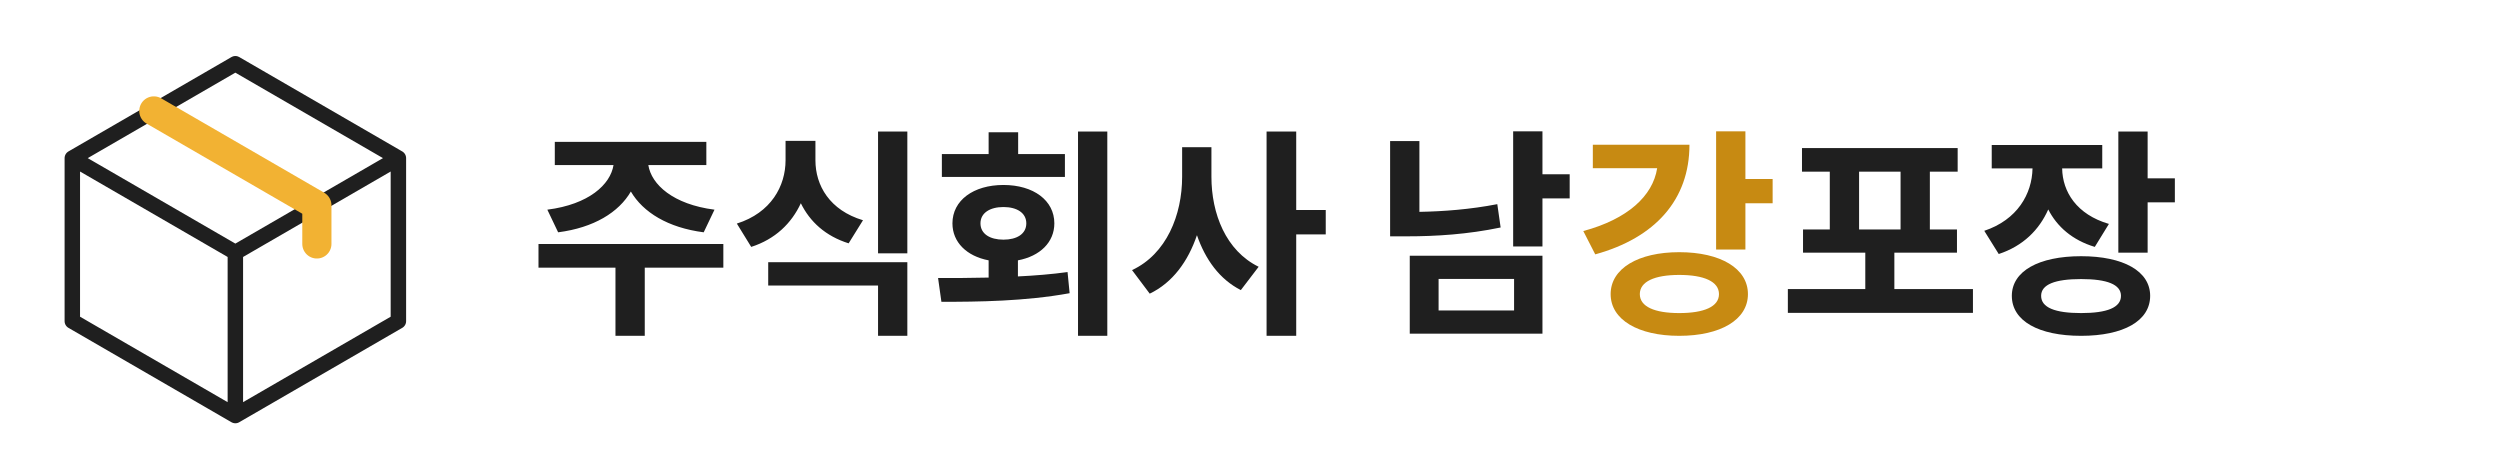
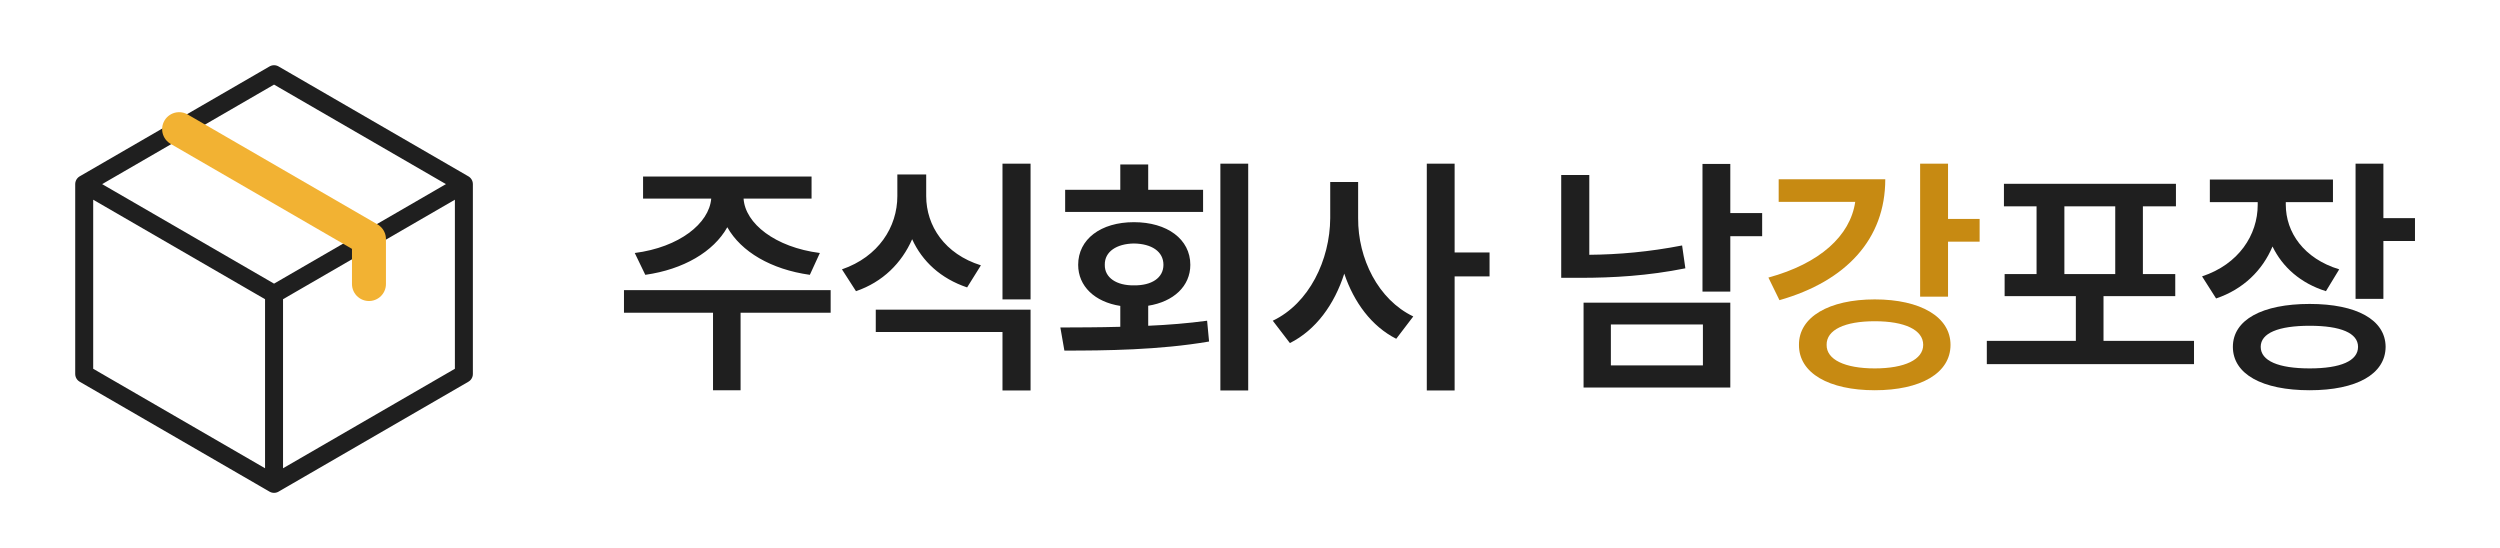
- <svg xmlns="http://www.w3.org/2000/svg" viewBox="0 0 340 64" role="img" aria-label="주식회사 남강포장">
+ <svg xmlns="http://www.w3.org/2000/svg" viewBox="0 0 292 64" role="img" aria-label="주식회사 남강포장">
  <g fill="none" stroke-linejoin="round" stroke-linecap="round" transform="translate(4 4) scale(1.167)">
    <path d="M24 4 43 15v19L24 45 5 34V15zM5 15l19 11 19-11M24 26v19" stroke="#1f1f1f" stroke-width="1.8" />
    <path d="M14.5 9.5 33.5 20.5v4.5" stroke="#f2b233" stroke-width="3.4" />
  </g>
-   <text x="72" y="43" font-family="Pretendard, 'Apple SD Gothic Neo', 'Malgun Gothic', sans-serif" font-size="30" font-weight="600" letter-spacing="-0.5" fill="#1f1f1f">주식회사 남<tspan fill="#c78a12">강</tspan>포장</text>
+   <path fill="#1f1f1f" d="M97.02 33.89L72.88 33.89L72.88 36.53L83.28 36.53L83.28 45.58L86.50 45.58L86.50 36.53L97.02 36.53ZM94.79 20.62L75.11 20.62L75.11 23.20L83.07 23.20C82.83 26.10 79.34 28.88 74.14 29.55L75.37 32.10C79.82 31.47 83.34 29.41 84.95 26.54C86.56 29.410 90.08 31.47 94.59 32.10L95.76 29.55C90.53 28.88 87.04 26.10 86.85 23.20L94.79 23.20ZM108.18 22.90L108.18 20.38L104.81 20.38L104.81 22.90C104.81 26.51 102.61 29.99 98.34 31.46L99.98 34.01C103.11 32.94 105.32 30.72 106.54 27.94C107.71 30.53 109.89 32.54 112.96 33.57L114.57 30.99C110.35 29.67 108.18 26.39 108.18 22.90ZM120.37 36.17L102.29 36.17L102.29 38.78L117.09 38.78L117.09 45.61L120.37 45.61ZM120.37 19.12L117.09 19.12L117.09 34.97L120.37 34.97ZM145.79 19.12L142.54 19.12L142.54 45.61L145.79 45.61ZM123.85 38.25L124.32 40.95C129.10 40.95 135.39 40.89 141.22 39.89L140.99 37.46C138.78 37.76 136.43 37.95 134.11 38.05L134.11 35.71C137.08 35.24 139.03 33.42 139.03 30.93C139.03 27.94 136.33 25.95 132.44 25.95C128.57 25.95 125.93 27.94 125.93 30.93C125.93 33.43 127.87 35.27 130.85 35.73L130.85 38.17C128.35 38.24 125.96 38.24 123.85 38.25ZM140.52 22.17L134.11 22.17L134.11 19.21L130.85 19.21L130.85 22.17L124.41 22.17L124.41 24.75L140.52 24.75ZM132.44 28.44C134.52 28.47 135.89 29.38 135.89 30.93C135.89 32.45 134.52 33.36 132.44 33.33C130.44 33.36 129.01 32.45 129.04 30.93C129.01 29.38 130.44 28.47 132.44 28.44ZM158.63 25.48L158.63 21.26L155.37 21.26L155.37 25.48C155.34 30.37 152.91 35.44 148.66 37.46L150.66 40.07C153.69 38.55 155.86 35.56 157.01 31.96C158.14 35.32 160.21 38.12 163.08 39.57L165.07 36.96C160.97 35.00 158.60 30.20 158.63 25.48ZM169.90 19.12L166.65 19.12L166.65 45.61L169.90 45.61L169.90 32.28L173.98 32.28L173.98 29.49L169.90 29.49ZM202.10 19.15L198.85 19.15L198.85 34.06L202.10 34.06L202.10 27.59L205.82 27.59L205.82 24.89L202.10 24.89ZM202.10 35.35L184.96 35.35L184.96 45.26L202.10 45.26ZM188.15 37.90L198.90 37.90L198.90 42.68L188.15 42.68ZM185.63 20.44L182.35 20.44L182.35 32.45L184.55 32.45C188.39 32.45 192.46 32.22 196.85 31.34L196.47 28.67C192.61 29.42 189.03 29.73 185.63 29.76Z" />
+   <path fill="#c78a12" d="M227.53 19.12L224.27 19.12L224.27 34.65L227.53 34.65L227.53 28.23L231.22 28.23L231.22 25.57L227.53 25.57ZM220.20 20.94L207.75 20.94L207.75 23.58L216.69 23.58C216.11 27.55 212.55 30.78 206.55 32.42L207.84 35.06C215.66 32.83 220.20 27.91 220.20 20.94ZM218.97 34.97C213.64 34.97 210.09 37.02 210.12 40.28C210.09 43.59 213.64 45.58 218.97 45.58C224.33 45.58 227.82 43.59 227.82 40.28C227.82 37.02 224.33 34.97 218.97 34.97ZM218.97 37.52C222.46 37.52 224.63 38.52 224.63 40.28C224.63 42.00 222.46 43.03 218.97 43.03C215.48 43.03 213.32 42.00 213.35 40.28C213.32 38.52 215.48 37.52 218.97 37.52Z" />
+   <path fill="#1f1f1f" d="M256.26 39.81L245.69 39.81L245.69 34.59L254.07 34.59L254.07 32.01L250.29 32.01L250.29 24.10L254.15 24.10L254.15 21.47L234.06 21.47L234.06 24.10L237.87 24.10L237.87 32.01L234.14 32.01L234.14 34.59L242.46 34.59L242.46 39.81L232.06 39.81L232.06 42.53L256.26 42.53ZM241.12 32.01L241.12 24.10L247.06 24.10L247.06 32.01ZM266.98 23.90L266.98 23.61L272.49 23.61L272.49 20.97L258.11 20.97L258.11 23.61L263.70 23.61L263.70 23.93C263.70 27.44 261.48 30.87 257.20 32.28L258.84 34.86C262.02 33.79 264.26 31.57 265.43 28.79C266.59 31.19 268.70 33.08 271.67 34.01L273.22 31.46C269.09 30.20 266.98 27.15 266.98 23.90ZM278.38 19.12L275.13 19.12L275.13 34.91L278.38 34.91L278.38 28.15L282.07 28.15L282.07 25.48L278.38 25.48ZM269.77 35.50C264.23 35.50 260.80 37.35 260.80 40.51C260.80 43.70 264.23 45.58 269.77 45.58C275.25 45.58 278.62 43.70 278.64 40.51C278.62 37.35 275.25 35.50 269.77 35.50ZM269.77 38.05C273.40 38.05 275.42 38.90 275.42 40.51C275.42 42.15 273.40 43.030 269.77 43.03C266.13 43.03 264.05 42.15 264.05 40.51C264.05 38.90 266.13 38.05 269.77 38.05Z" />
</svg>
